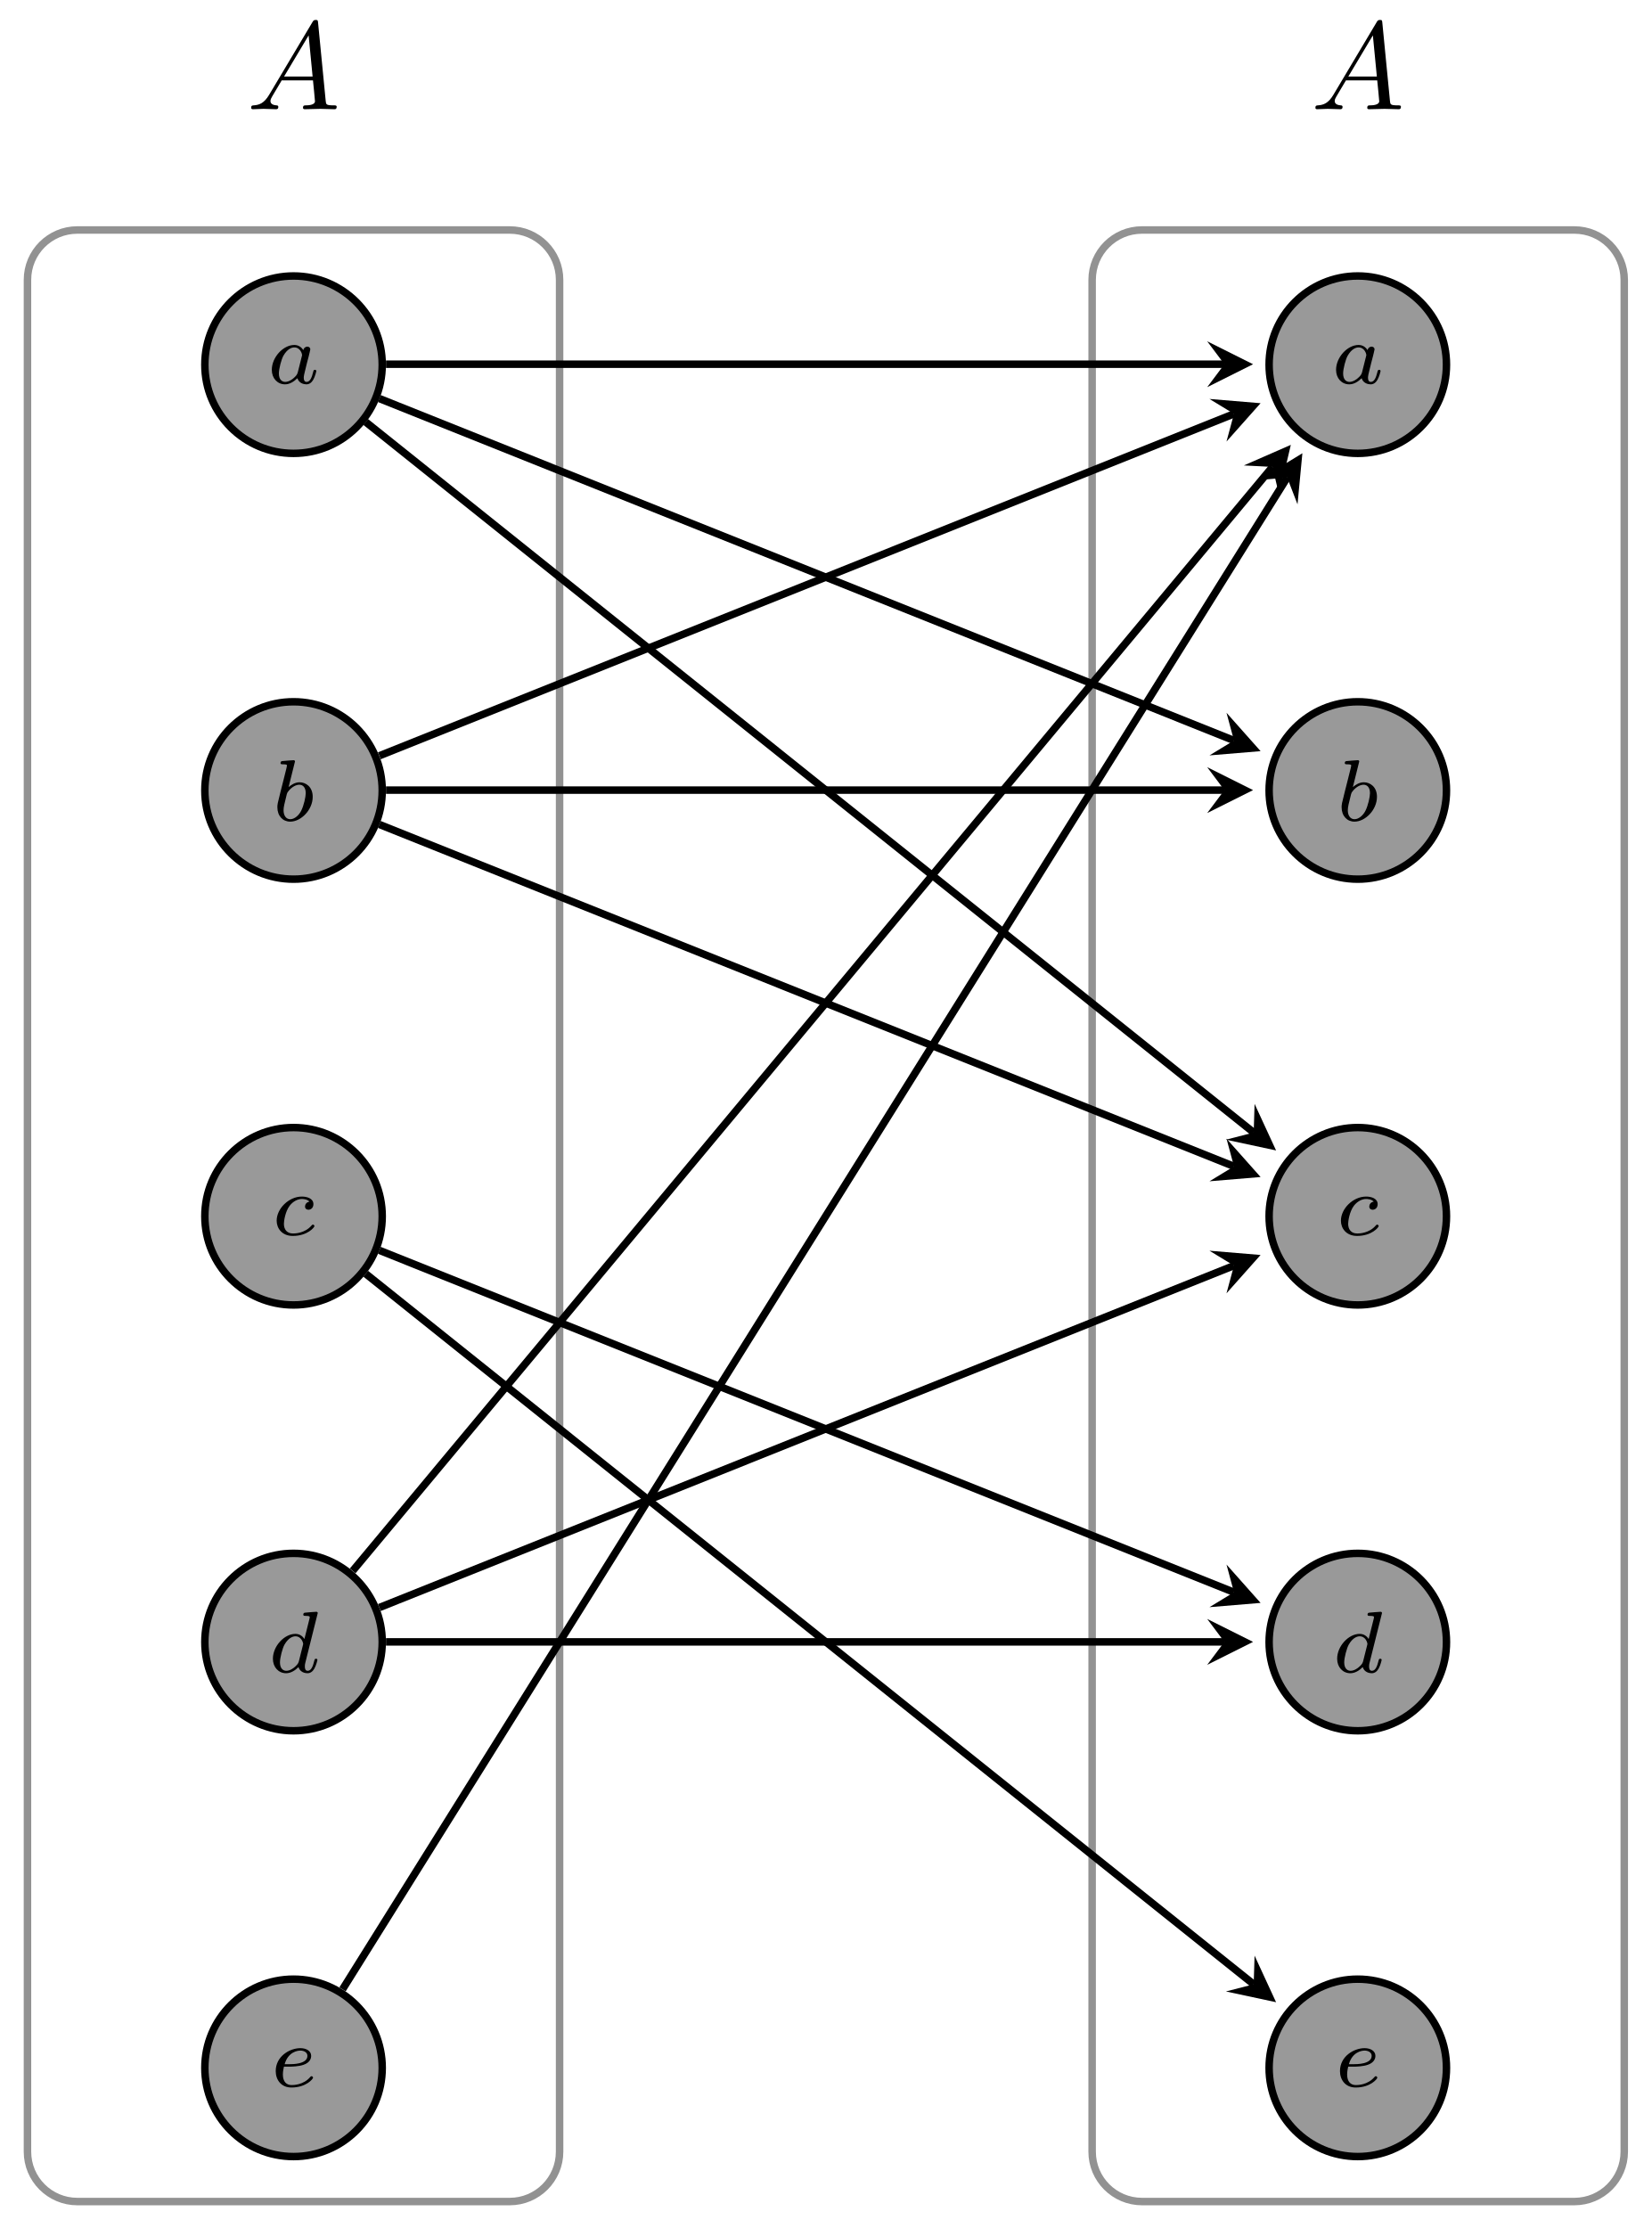
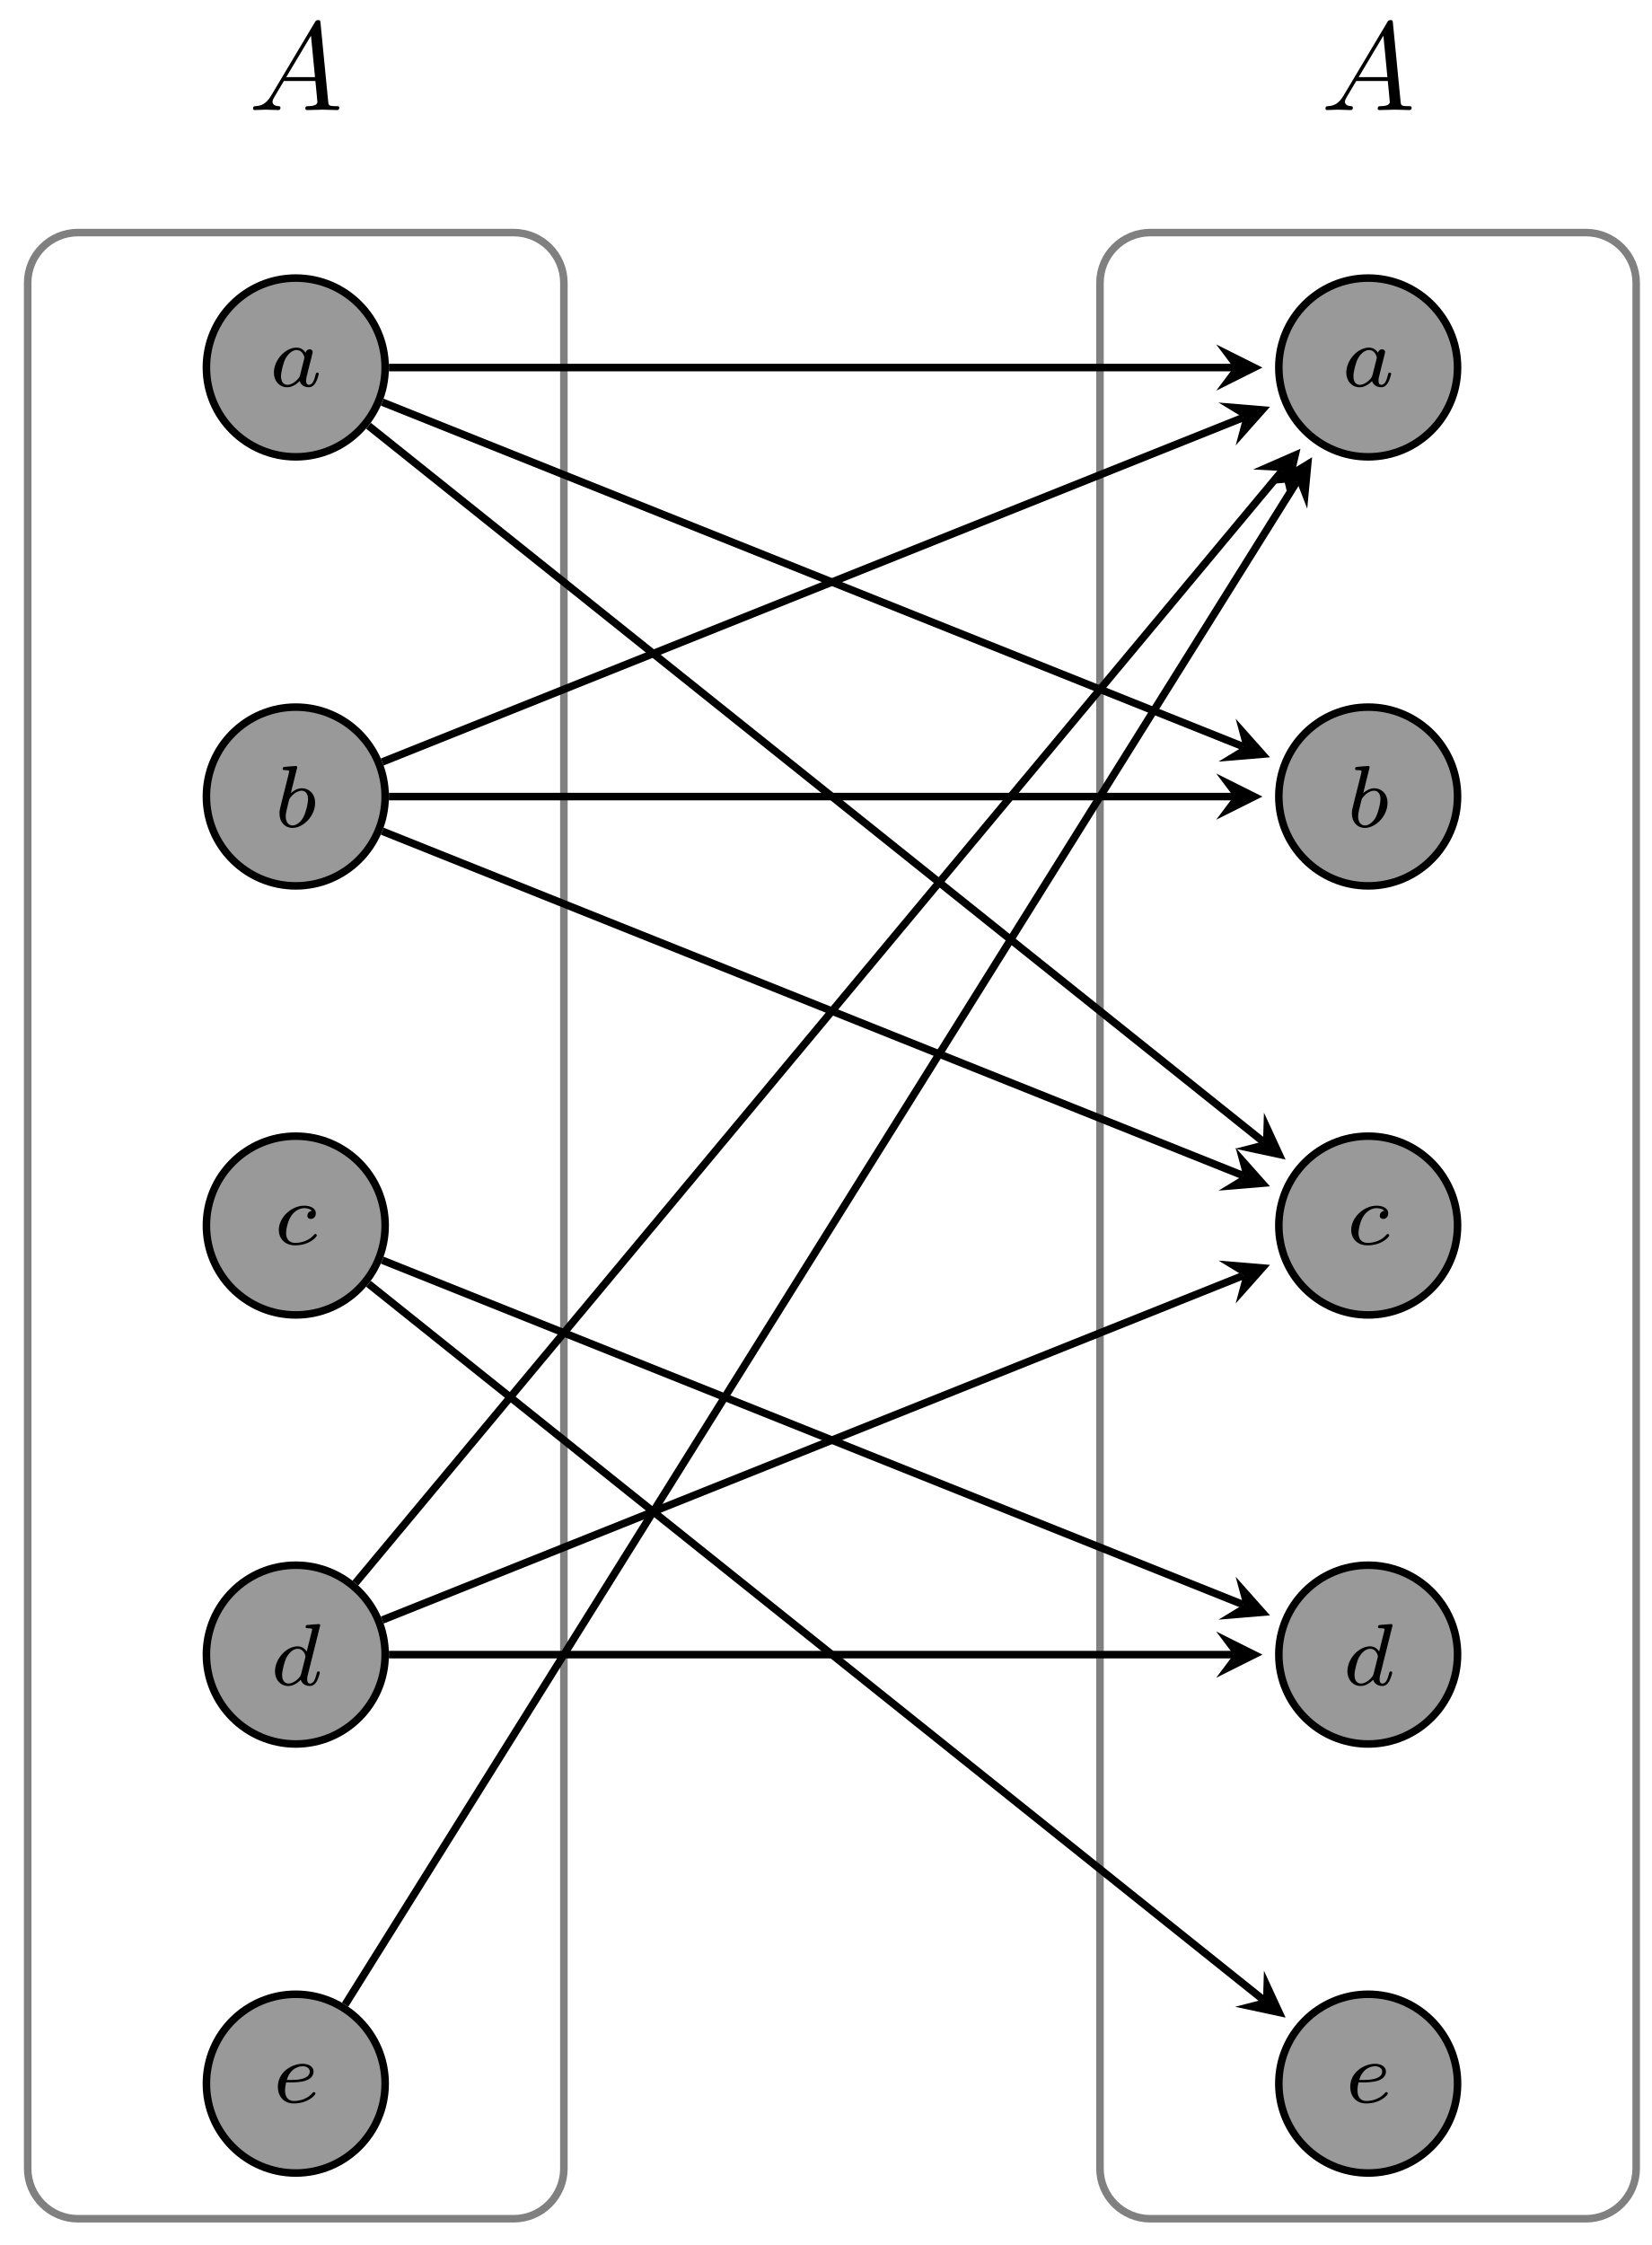
- <svg xmlns="http://www.w3.org/2000/svg" xmlns:xlink="http://www.w3.org/1999/xlink" version="1.1" width="132pt" height="178pt" viewBox="0 0 132 178">
+ <svg xmlns="http://www.w3.org/2000/svg" xmlns:xlink="http://www.w3.org/1999/xlink" version="1.1" width="131" height="178" viewBox="0 0 131 178">
  <defs>
    <path id="font_1_1" d="M.422 .382C.401 .415 .367 .441 .319 .441 .191 .441 .061 .3 .061 .156 .061 .059 .126-.01 .212-.01 .266-.01 .314 .021 .354 .06 .373 0 .431-.01 .457-.01 .493-.01 .518 .012 .536 .043 .558 .082 .571 .139 .571 .143 .571 .156 .558 .156 .555 .156 .541 .156 .54 .152 .533 .125 .521 .077 .502 .018 .46 .018 .434 .018 .427 .04 .427 .067 .427 .084 .435 .12 .442 .146 .449 .173 .459 .214 .464 .236L.484 .312C.49 .338 .502 .385 .502 .39 .502 .412 .484 .422 .468 .422 .451 .422 .428 .41 .422 .382M.358 .125C.351 .097 .329 .077 .307 .058 .298 .05 .258 .018 .215 .018 .178 .018 .142 .044 .142 .115 .142 .168 .171 .278 .194 .318 .24 .398 .291 .413 .319 .413 .389 .413 .408 .337 .408 .326 .408 .322 .406 .315 .405 .312L.358 .125Z" />
    <path id="font_1_2" d="M.264 .664C.265 .666 .268 .679 .268 .68 .268 .685 .264 .694 .252 .694 .232 .694 .149 .686 .124 .684 .116 .683 .102 .682 .102 .661 .102 .647 .116 .647 .128 .647 .176 .647 .176 .64 .176 .632 .176 .625 .166 .585 .16 .562L.137 .47C.128 .436 .073 .217 .071 .204 .066 .18 .066 .167 .066 .155 .066 .054 .13-.01 .213-.01 .338-.01 .471 .126 .471 .274 .471 .391 .39 .441 .321 .441 .269 .441 .225 .412 .195 .386L.264 .664M.214 .018C.165 .018 .137 .061 .137 .12 .137 .157 .146 .191 .174 .304 .18 .323 .18 .325 .199 .347 .237 .391 .282 .413 .318 .413 .357 .413 .391 .384 .391 .316 .391 .275 .369 .173 .339 .115 .315 .066 .265 .018 .214 .018Z" />
    <path id="font_1_3" d="M.438 .383C.402 .377 .387 .349 .387 .327 .387 .3 .408 .29 .426 .29 .448 .29 .483 .306 .483 .354 .483 .422 .405 .441 .351 .441 .201 .441 .062 .303 .062 .164 .062 .078 .122-.01 .247-.01 .416-.01 .495 .089 .495 .103 .495 .109 .486 .12 .478 .12 .472 .12 .47 .118 .462 .11 .384 .018 .267 .018 .249 .018 .177 .018 .145 .067 .145 .129 .145 .158 .159 .267 .211 .336 .249 .385 .301 .413 .351 .413 .365 .413 .413 .411 .438 .383Z" />
    <path id="font_1_4" d="M.571 .664C.572 .666 .575 .679 .575 .68 .575 .685 .571 .694 .559 .694 .539 .694 .456 .686 .431 .684 .423 .683 .409 .682 .409 .661 .409 .647 .423 .647 .435 .647 .483 .647 .483 .64 .483 .632 .483 .625 .481 .619 .479 .61L.422 .382C.401 .415 .367 .441 .319 .441 .191 .441 .061 .3 .061 .156 .061 .059 .126-.01 .212-.01 .266-.01 .314 .021 .354 .06 .373 0 .431-.01 .457-.01 .493-.01 .518 .012 .536 .043 .558 .082 .571 .139 .571 .143 .571 .156 .558 .156 .555 .156 .541 .156 .54 .152 .533 .125 .521 .077 .502 .018 .46 .018 .434 .018 .427 .04 .427 .067 .427 .086 .429 .095 .432 .108L.571 .664M.358 .125C.351 .097 .329 .077 .307 .058 .298 .05 .258 .018 .215 .018 .178 .018 .142 .044 .142 .115 .142 .168 .171 .278 .194 .318 .24 .398 .291 .413 .319 .413 .389 .413 .408 .337 .408 .326 .408 .322 .406 .315 .405 .312L.358 .125Z" />
    <path id="font_1_5" d="M.224 .229C.252 .229 .331 .231 .385 .25 .459 .275 .473 .323 .473 .353 .473 .408 .418 .441 .349 .441 .229 .441 .067 .349 .067 .178 .067 .077 .13-.01 .247-.01 .416-.01 .495 .089 .495 .103 .495 .109 .486 .12 .478 .12 .472 .12 .47 .118 .462 .11 .384 .018 .267 .018 .249 .018 .189 .018 .149 .058 .149 .139 .149 .153 .149 .173 .161 .229H.224M.169 .257C.21 .401 .321 .413 .349 .413 .393 .413 .43 .391 .43 .353 .43 .257 .261 .257 .218 .257H.169Z" />
    <path id="font_2_1" d="M.179 .115C.139 .048 .1 .034 .056 .031 .044 .03 .035 .03 .035 .011 .035 .005 .04 0 .048 0 .075 0 .106 .003 .134 .003 .167 .003 .202 0 .234 0 .24 0 .253 0 .253 .019 .253 .03 .244 .031 .237 .031 .214 .033 .19 .041 .19 .066 .19 .078 .196 .089 .204 .103L.28 .231H.531C.533 .21 .547 .074 .547 .064 .547 .034 .495 .031 .475 .031 .461 .031 .451 .031 .451 .011 .451 0 .463 0 .465 0 .506 0 .549 .003 .59 .003 .615 .003 .678 0 .703 0 .709 0 .721 0 .721 .02 .721 .031 .711 .031 .698 .031 .636 .031 .636 .038 .633 .067L.572 .692C.57 .712 .57 .716 .553 .716 .537 .716 .533 .709 .527 .699L.179 .115M.299 .262 .496 .592 .528 .262H.299Z" />
  </defs>
-   <path transform="matrix(1,0,0,-1.00005,23.455,199.2233)" d="M7.087 170.08C7.087 173.994 3.914 177.167 0 177.167-3.914 177.167-7.087 173.994-7.087 170.08-7.087 166.166-3.914 162.994 0 162.994 3.914 162.994 7.087 166.166 7.087 170.08ZM0 170.08" fill="#999999" />
-   <path transform="matrix(1,0,0,-1.00005,23.455,199.2233)" stroke-width=".598" stroke-linecap="butt" stroke-miterlimit="10" stroke-linejoin="miter" fill="none" stroke="#000000" d="M7.087 170.08C7.087 173.994 3.914 177.167 0 177.167-3.914 177.167-7.087 173.994-7.087 170.08-7.087 166.166-3.914 162.994 0 162.994 3.914 162.994 7.087 166.166 7.087 170.08ZM0 170.08" />
-   <use data-text="a" xlink:href="#font_1_1" transform="matrix(6.9738,0,0,-6.974149,21.294,30.6359)" />
-   <path transform="matrix(1,0,0,-1.00005,23.455,199.2233)" d="M7.087 136.064C7.087 139.978 3.914 143.151 0 143.151-3.914 143.151-7.087 139.978-7.087 136.064-7.087 132.15-3.914 128.978 0 128.978 3.914 128.978 7.087 132.15 7.087 136.064ZM0 136.064" fill="#999999" />
-   <path transform="matrix(1,0,0,-1.00005,23.455,199.2233)" stroke-width=".598" stroke-linecap="butt" stroke-miterlimit="10" stroke-linejoin="miter" fill="none" stroke="#000000" d="M7.087 136.064C7.087 139.978 3.914 143.151 0 143.151-3.914 143.151-7.087 139.978-7.087 136.064-7.087 132.15-3.914 128.978 0 128.978 3.914 128.978 7.087 132.15 7.087 136.064ZM0 136.064" />
-   <use data-text="b" xlink:href="#font_1_2" transform="matrix(6.9738,0,0,-6.974149,21.703,65.57364)" />
-   <path transform="matrix(1,0,0,-1.00005,23.455,199.2233)" d="M7.087 102.048C7.087 105.962 3.914 109.135 0 109.135-3.914 109.135-7.087 105.962-7.087 102.048-7.087 98.134-3.914 94.962 0 94.962 3.914 94.962 7.087 98.134 7.087 102.048ZM0 102.048" fill="#999999" />
-   <path transform="matrix(1,0,0,-1.00005,23.455,199.2233)" stroke-width=".598" stroke-linecap="butt" stroke-miterlimit="10" stroke-linejoin="miter" fill="none" stroke="#000000" d="M7.087 102.048C7.087 105.962 3.914 109.135 0 109.135-3.914 109.135-7.087 105.962-7.087 102.048-7.087 98.134-3.914 94.962 0 94.962 3.914 94.962 7.087 98.134 7.087 102.048ZM0 102.048" />
-   <use data-text="c" xlink:href="#font_1_3" transform="matrix(6.9738,0,0,-6.974149,21.675,98.6713)" />
-   <path transform="matrix(1,0,0,-1.00005,23.455,199.2233)" d="M7.087 68.032C7.087 71.946 3.914 75.119 0 75.119-3.914 75.119-7.087 71.946-7.087 68.032-7.087 64.118-3.914 60.945 0 60.945 3.914 60.945 7.087 64.118 7.087 68.032ZM0 68.032" fill="#999999" />
-   <path transform="matrix(1,0,0,-1.00005,23.455,199.2233)" stroke-width=".598" stroke-linecap="butt" stroke-miterlimit="10" stroke-linejoin="miter" fill="none" stroke="#000000" d="M7.087 68.032C7.087 71.946 3.914 75.119 0 75.119-3.914 75.119-7.087 71.946-7.087 68.032-7.087 64.118-3.914 60.945 0 60.945 3.914 60.945 7.087 64.118 7.087 68.032ZM0 68.032" />
-   <use data-text="d" xlink:href="#font_1_4" transform="matrix(6.9738,0,0,-6.974149,21.381,133.609)" />
-   <path transform="matrix(1,0,0,-1.00005,23.455,199.2233)" d="M7.087 34.016C7.087 37.93 3.914 41.103 0 41.103-3.914 41.103-7.087 37.93-7.087 34.016-7.087 30.102-3.914 26.929 0 26.929 3.914 26.929 7.087 30.102 7.087 34.016ZM0 34.016" fill="#999999" />
-   <path transform="matrix(1,0,0,-1.00005,23.455,199.2233)" stroke-width=".598" stroke-linecap="butt" stroke-miterlimit="10" stroke-linejoin="miter" fill="none" stroke="#000000" d="M7.087 34.016C7.087 37.93 3.914 41.103 0 41.103-3.914 41.103-7.087 37.93-7.087 34.016-7.087 30.102-3.914 26.929 0 26.929 3.914 26.929 7.087 30.102 7.087 34.016ZM0 34.016" />
-   <use data-text="e" xlink:href="#font_1_5" transform="matrix(6.9738,0,0,-6.974149,21.565,166.7067)" />
-   <path transform="matrix(1,0,0,-1.00005,23.455,199.2233)" d="M92.127 170.08C92.127 173.994 88.954 177.167 85.04 177.167 81.126 177.167 77.954 173.994 77.954 170.08 77.954 166.166 81.126 162.994 85.04 162.994 88.954 162.994 92.127 166.166 92.127 170.08ZM85.04 170.08" fill="#999999" />
-   <path transform="matrix(1,0,0,-1.00005,23.455,199.2233)" stroke-width=".598" stroke-linecap="butt" stroke-miterlimit="10" stroke-linejoin="miter" fill="none" stroke="#000000" d="M92.127 170.08C92.127 173.994 88.954 177.167 85.04 177.167 81.126 177.167 77.954 173.994 77.954 170.08 77.954 166.166 81.126 162.994 85.04 162.994 88.954 162.994 92.127 166.166 92.127 170.08ZM85.04 170.08" />
-   <use data-text="a" xlink:href="#font_1_1" transform="matrix(6.9738,0,0,-6.974149,106.334,30.6359)" />
-   <path transform="matrix(1,0,0,-1.00005,23.455,199.2233)" d="M92.127 136.064C92.127 139.978 88.954 143.151 85.04 143.151 81.126 143.151 77.954 139.978 77.954 136.064 77.954 132.15 81.126 128.978 85.04 128.978 88.954 128.978 92.127 132.15 92.127 136.064ZM85.04 136.064" fill="#999999" />
-   <path transform="matrix(1,0,0,-1.00005,23.455,199.2233)" stroke-width=".598" stroke-linecap="butt" stroke-miterlimit="10" stroke-linejoin="miter" fill="none" stroke="#000000" d="M92.127 136.064C92.127 139.978 88.954 143.151 85.04 143.151 81.126 143.151 77.954 139.978 77.954 136.064 77.954 132.15 81.126 128.978 85.04 128.978 88.954 128.978 92.127 132.15 92.127 136.064ZM85.04 136.064" />
-   <use data-text="b" xlink:href="#font_1_2" transform="matrix(6.9738,0,0,-6.974149,106.743,65.57364)" />
-   <path transform="matrix(1,0,0,-1.00005,23.455,199.2233)" d="M92.127 102.048C92.127 105.962 88.954 109.135 85.04 109.135 81.126 109.135 77.954 105.962 77.954 102.048 77.954 98.134 81.126 94.962 85.04 94.962 88.954 94.962 92.127 98.134 92.127 102.048ZM85.04 102.048" fill="#999999" />
-   <path transform="matrix(1,0,0,-1.00005,23.455,199.2233)" stroke-width=".598" stroke-linecap="butt" stroke-miterlimit="10" stroke-linejoin="miter" fill="none" stroke="#000000" d="M92.127 102.048C92.127 105.962 88.954 109.135 85.04 109.135 81.126 109.135 77.954 105.962 77.954 102.048 77.954 98.134 81.126 94.962 85.04 94.962 88.954 94.962 92.127 98.134 92.127 102.048ZM85.04 102.048" />
-   <use data-text="c" xlink:href="#font_1_3" transform="matrix(6.9738,0,0,-6.974149,106.715,98.6713)" />
-   <path transform="matrix(1,0,0,-1.00005,23.455,199.2233)" d="M92.127 68.032C92.127 71.946 88.954 75.119 85.04 75.119 81.126 75.119 77.954 71.946 77.954 68.032 77.954 64.118 81.126 60.945 85.04 60.945 88.954 60.945 92.127 64.118 92.127 68.032ZM85.04 68.032" fill="#999999" />
-   <path transform="matrix(1,0,0,-1.00005,23.455,199.2233)" stroke-width=".598" stroke-linecap="butt" stroke-miterlimit="10" stroke-linejoin="miter" fill="none" stroke="#000000" d="M92.127 68.032C92.127 71.946 88.954 75.119 85.04 75.119 81.126 75.119 77.954 71.946 77.954 68.032 77.954 64.118 81.126 60.945 85.04 60.945 88.954 60.945 92.127 64.118 92.127 68.032ZM85.04 68.032" />
-   <use data-text="d" xlink:href="#font_1_4" transform="matrix(6.9738,0,0,-6.974149,106.421,133.609)" />
-   <path transform="matrix(1,0,0,-1.00005,23.455,199.2233)" d="M92.127 34.016C92.127 37.93 88.954 41.103 85.04 41.103 81.126 41.103 77.954 37.93 77.954 34.016 77.954 30.102 81.126 26.929 85.04 26.929 88.954 26.929 92.127 30.102 92.127 34.016ZM85.04 34.016" fill="#999999" />
-   <path transform="matrix(1,0,0,-1.00005,23.455,199.2233)" stroke-width=".598" stroke-linecap="butt" stroke-miterlimit="10" stroke-linejoin="miter" fill="none" stroke="#000000" d="M92.127 34.016C92.127 37.93 88.954 41.103 85.04 41.103 81.126 41.103 77.954 37.93 77.954 34.016 77.954 30.102 81.126 26.929 85.04 26.929 88.954 26.929 92.127 30.102 92.127 34.016ZM85.04 34.016" />
-   <use data-text="e" xlink:href="#font_1_5" transform="matrix(6.9738,0,0,-6.974149,106.605,166.7067)" />
-   <path transform="matrix(1,0,0,-1.00005,23.455,199.2233)" stroke-width=".598" stroke-linecap="butt" stroke-miterlimit="10" stroke-linejoin="miter" fill="none" stroke="#929292" d="M17.275 180.84H-17.275C-19.476 180.84-21.26 179.056-21.26 176.855V27.32C-21.26 25.119-19.476 23.335-17.275 23.335H17.275C19.476 23.335 21.26 25.119 21.26 27.32V176.855C21.26 179.056 19.476 180.84 17.275 180.84ZM-21.26 23.335" />
-   <path transform="matrix(1,0,0,-1.00005,23.455,199.2233)" stroke-width=".598" stroke-linecap="butt" stroke-miterlimit="10" stroke-linejoin="miter" fill="none" stroke="#929292" d="M102.348 180.84H67.798C65.597 180.84 63.813 179.056 63.813 176.855V27.32C63.813 25.119 65.597 23.335 67.798 23.335H102.348C104.549 23.335 106.333 25.119 106.333 27.32V176.855C106.333 179.056 104.549 180.84 102.348 180.84ZM63.813 23.335" />
-   <path transform="matrix(1,0,0,-1.00005,23.455,199.2233)" stroke-width=".598" stroke-linecap="butt" stroke-miterlimit="10" stroke-linejoin="miter" fill="none" stroke="#000000" d="M7.387 170.117 74.382 170.116" />
-   <path transform="matrix(1,0,0,-1.00005,97.83701,29.09894)" d="M2.291 0-1.375 1.833 0 0-1.375-1.833" />
-   <path transform="matrix(1,0,0,-1.00005,23.455,199.2233)" stroke-width=".598" stroke-linecap="butt" stroke-miterlimit="10" stroke-linejoin="miter" fill="none" stroke="#000000" d="M5.769 165.5 76.723 108.737" />
-   <path transform="matrix(.78082,.6246912,.62466,-.780859,100.1777,90.48056)" d="M2.291 0-1.375 1.833 0 0-1.375-1.833" />
-   <path transform="matrix(1,0,0,-1.00005,23.455,199.2233)" stroke-width=".598" stroke-linecap="butt" stroke-miterlimit="10" stroke-linejoin="miter" fill="none" stroke="#000000" d="M6.859 167.373 75.147 140.057" />
-   <path transform="matrix(.92844,.3713885,.37137,-.9284864,98.60173,59.15929)" d="M2.291 0-1.375 1.833 0 0-1.375-1.833" />
-   <path transform="matrix(1,0,0,-1.00005,23.455,199.2233)" stroke-width=".598" stroke-linecap="butt" stroke-miterlimit="10" stroke-linejoin="miter" fill="none" stroke="#000000" d="M7.387 136.093 74.382 136.093" />
-   <path transform="matrix(1,0,0,-1.00005,97.83701,63.12384)" d="M2.291 0-1.375 1.833 0 0-1.375-1.833" />
-   <path transform="matrix(1,0,0,-1.00005,23.455,199.2233)" stroke-width=".598" stroke-linecap="butt" stroke-miterlimit="10" stroke-linejoin="miter" fill="none" stroke="#000000" d="M6.857 138.836 75.145 166.151" />
-   <path transform="matrix(.92844,-.3713885,-.37137,-.9284864,98.60014,33.06415)" d="M2.291 0-1.375 1.833 0 0-1.375-1.833" />
-   <path transform="matrix(1,0,0,-1.00005,23.455,199.2233)" stroke-width=".598" stroke-linecap="butt" stroke-miterlimit="10" stroke-linejoin="miter" fill="none" stroke="#000000" d="M6.859 133.349 75.147 106.034" />
-   <path transform="matrix(.92844,.3713885,.37137,-.9284864,98.60148,93.18407)" d="M2.291 0-1.375 1.833 0 0-1.375-1.833" />
-   <path transform="matrix(1,0,0,-1.00005,23.455,199.2233)" stroke-width=".598" stroke-linecap="butt" stroke-miterlimit="10" stroke-linejoin="miter" fill="none" stroke="#000000" d="M6.859 99.326 75.146 72.011" />
-   <path transform="matrix(.92844,.3713885,.37137,-.9284864,98.60127,127.2088)" d="M2.291 0-1.375 1.833 0 0-1.375-1.833" />
-   <path transform="matrix(1,0,0,-1.00005,23.455,199.2233)" stroke-width=".598" stroke-linecap="butt" stroke-miterlimit="10" stroke-linejoin="miter" fill="none" stroke="#000000" d="M5.769 97.455 76.722 40.691" />
-   <path transform="matrix(.78082,.6246912,.62466,-.780859,100.1771,158.5298)" d="M2.291 0-1.375 1.833 0 0-1.375-1.833" />
-   <path transform="matrix(1,0,0,-1.00005,23.455,199.2233)" stroke-width=".598" stroke-linecap="butt" stroke-miterlimit="10" stroke-linejoin="miter" fill="none" stroke="#000000" d="M7.387 68.046 74.382 68.046" />
-   <path transform="matrix(1,0,0,-1.00005,97.83701,131.1737)" d="M2.291 0-1.375 1.833 0 0-1.375-1.833" />
-   <path transform="matrix(1,0,0,-1.00005,23.455,199.2233)" stroke-width=".598" stroke-linecap="butt" stroke-miterlimit="10" stroke-linejoin="miter" fill="none" stroke="#000000" d="M4.728 73.72 78.223 161.913" />
-   <path transform="matrix(.64015,-.7682284,-.76819,-.640182,101.6778,37.30187)" d="M2.291 0-1.375 1.833 0 0-1.375-1.833" />
-   <path transform="matrix(1,0,0,-1.00005,23.455,199.2233)" stroke-width=".598" stroke-linecap="butt" stroke-miterlimit="10" stroke-linejoin="miter" fill="none" stroke="#000000" d="M6.858 70.79 75.145 98.105" />
-   <path transform="matrix(.92844,-.3713885,-.37137,-.9284864,98.60037,101.1138)" d="M2.291 0-1.375 1.833 0 0-1.375-1.833" />
-   <path transform="matrix(1,0,0,-1.00005,23.455,199.2233)" stroke-width=".598" stroke-linecap="butt" stroke-miterlimit="10" stroke-linejoin="miter" fill="none" stroke="#000000" d="M3.915 40.287 79.399 161.061" />
-   <path transform="matrix(.52998,-.8480324,-.84799,-.5300065,102.8541,38.15401)" d="M2.291 0-1.375 1.833 0 0-1.375-1.833" />
-   <use data-text="A" xlink:href="#font_2_1" transform="matrix(9.9626,0,0,-9.963098,19.719,8.725784)" />
-   <use data-text="A" xlink:href="#font_2_1" transform="matrix(9.9626,0,0,-9.963098,104.759,8.725784)" />
+   <path transform="matrix(1.00005,0,0,-1.00005,23.45622,199.2233)" d="M7.087 170.08C7.087 173.994 3.914 177.167 0 177.167-3.914 177.167-7.087 173.994-7.087 170.08-7.087 166.166-3.914 162.994 0 162.994 3.914 162.994 7.087 166.166 7.087 170.08ZM0 170.08" fill="#999999" />
+   <path transform="matrix(1.00005,0,0,-1.00005,23.45622,199.2233)" stroke-width=".598" stroke-linecap="butt" stroke-miterlimit="10" stroke-linejoin="miter" fill="none" stroke="#000000" d="M7.087 170.08C7.087 173.994 3.914 177.167 0 177.167-3.914 177.167-7.087 173.994-7.087 170.08-7.087 166.166-3.914 162.994 0 162.994 3.914 162.994 7.087 166.166 7.087 170.08ZM0 170.08" />
+   <use data-text="a" xlink:href="#font_1_1" transform="matrix(6.974149,0,0,-6.974149,21.29511,30.6359)" />
+   <path transform="matrix(1.00005,0,0,-1.00005,23.45622,199.2233)" d="M7.087 136.064C7.087 139.978 3.914 143.151 0 143.151-3.914 143.151-7.087 139.978-7.087 136.064-7.087 132.15-3.914 128.978 0 128.978 3.914 128.978 7.087 132.15 7.087 136.064ZM0 136.064" fill="#999999" />
+   <path transform="matrix(1.00005,0,0,-1.00005,23.45622,199.2233)" stroke-width=".598" stroke-linecap="butt" stroke-miterlimit="10" stroke-linejoin="miter" fill="none" stroke="#000000" d="M7.087 136.064C7.087 139.978 3.914 143.151 0 143.151-3.914 143.151-7.087 139.978-7.087 136.064-7.087 132.15-3.914 128.978 0 128.978 3.914 128.978 7.087 132.15 7.087 136.064ZM0 136.064" />
+   <use data-text="b" xlink:href="#font_1_2" transform="matrix(6.974149,0,0,-6.974149,21.70413,65.57364)" />
+   <path transform="matrix(1.00005,0,0,-1.00005,23.45622,199.2233)" d="M7.087 102.048C7.087 105.962 3.914 109.135 0 109.135-3.914 109.135-7.087 105.962-7.087 102.048-7.087 98.134-3.914 94.962 0 94.962 3.914 94.962 7.087 98.134 7.087 102.048ZM0 102.048" fill="#999999" />
+   <path transform="matrix(1.00005,0,0,-1.00005,23.45622,199.2233)" stroke-width=".598" stroke-linecap="butt" stroke-miterlimit="10" stroke-linejoin="miter" fill="none" stroke="#000000" d="M7.087 102.048C7.087 105.962 3.914 109.135 0 109.135-3.914 109.135-7.087 105.962-7.087 102.048-7.087 98.134-3.914 94.962 0 94.962 3.914 94.962 7.087 98.134 7.087 102.048ZM0 102.048" />
+   <use data-text="c" xlink:href="#font_1_3" transform="matrix(6.974149,0,0,-6.974149,21.67613,98.6713)" />
+   <path transform="matrix(1.00005,0,0,-1.00005,23.45622,199.2233)" d="M7.087 68.032C7.087 71.946 3.914 75.119 0 75.119-3.914 75.119-7.087 71.946-7.087 68.032-7.087 64.118-3.914 60.945 0 60.945 3.914 60.945 7.087 64.118 7.087 68.032ZM0 68.032" fill="#999999" />
+   <path transform="matrix(1.00005,0,0,-1.00005,23.45622,199.2233)" stroke-width=".598" stroke-linecap="butt" stroke-miterlimit="10" stroke-linejoin="miter" fill="none" stroke="#000000" d="M7.087 68.032C7.087 71.946 3.914 75.119 0 75.119-3.914 75.119-7.087 71.946-7.087 68.032-7.087 64.118-3.914 60.945 0 60.945 3.914 60.945 7.087 64.118 7.087 68.032ZM0 68.032" />
+   <use data-text="d" xlink:href="#font_1_4" transform="matrix(6.974149,0,0,-6.974149,21.38212,133.609)" />
+   <path transform="matrix(1.00005,0,0,-1.00005,23.45622,199.2233)" d="M7.087 34.016C7.087 37.93 3.914 41.103 0 41.103-3.914 41.103-7.087 37.93-7.087 34.016-7.087 30.102-3.914 26.929 0 26.929 3.914 26.929 7.087 30.102 7.087 34.016ZM0 34.016" fill="#999999" />
+   <path transform="matrix(1.00005,0,0,-1.00005,23.45622,199.2233)" stroke-width=".598" stroke-linecap="butt" stroke-miterlimit="10" stroke-linejoin="miter" fill="none" stroke="#000000" d="M7.087 34.016C7.087 37.93 3.914 41.103 0 41.103-3.914 41.103-7.087 37.93-7.087 34.016-7.087 30.102-3.914 26.929 0 26.929 3.914 26.929 7.087 30.102 7.087 34.016ZM0 34.016" />
+   <use data-text="e" xlink:href="#font_1_5" transform="matrix(6.974149,0,0,-6.974149,21.56613,166.7067)" />
+   <path transform="matrix(1.00005,0,0,-1.00005,23.45622,199.2233)" d="M92.127 170.08C92.127 173.994 88.954 177.167 85.04 177.167 81.126 177.167 77.954 173.994 77.954 170.08 77.954 166.166 81.126 162.994 85.04 162.994 88.954 162.994 92.127 166.166 92.127 170.08ZM85.04 170.08" fill="#999999" />
+   <path transform="matrix(1.00005,0,0,-1.00005,23.45622,199.2233)" stroke-width=".598" stroke-linecap="butt" stroke-miterlimit="10" stroke-linejoin="miter" fill="none" stroke="#000000" d="M92.127 170.08C92.127 173.994 88.954 177.167 85.04 177.167 81.126 177.167 77.954 173.994 77.954 170.08 77.954 166.166 81.126 162.994 85.04 162.994 88.954 162.994 92.127 166.166 92.127 170.08ZM85.04 170.08" />
+   <use data-text="a" xlink:href="#font_1_1" transform="matrix(6.974149,0,0,-6.974149,106.3394,30.6359)" />
+   <path transform="matrix(1.00005,0,0,-1.00005,23.45622,199.2233)" d="M92.127 136.064C92.127 139.978 88.954 143.151 85.04 143.151 81.126 143.151 77.954 139.978 77.954 136.064 77.954 132.15 81.126 128.978 85.04 128.978 88.954 128.978 92.127 132.15 92.127 136.064ZM85.04 136.064" fill="#999999" />
+   <path transform="matrix(1.00005,0,0,-1.00005,23.45622,199.2233)" stroke-width=".598" stroke-linecap="butt" stroke-miterlimit="10" stroke-linejoin="miter" fill="none" stroke="#000000" d="M92.127 136.064C92.127 139.978 88.954 143.151 85.04 143.151 81.126 143.151 77.954 139.978 77.954 136.064 77.954 132.15 81.126 128.978 85.04 128.978 88.954 128.978 92.127 132.15 92.127 136.064ZM85.04 136.064" />
+   <use data-text="b" xlink:href="#font_1_2" transform="matrix(6.974149,0,0,-6.974149,106.7484,65.57364)" />
+   <path transform="matrix(1.00005,0,0,-1.00005,23.45622,199.2233)" d="M92.127 102.048C92.127 105.962 88.954 109.135 85.04 109.135 81.126 109.135 77.954 105.962 77.954 102.048 77.954 98.134 81.126 94.962 85.04 94.962 88.954 94.962 92.127 98.134 92.127 102.048ZM85.04 102.048" fill="#999999" />
+   <path transform="matrix(1.00005,0,0,-1.00005,23.45622,199.2233)" stroke-width=".598" stroke-linecap="butt" stroke-miterlimit="10" stroke-linejoin="miter" fill="none" stroke="#000000" d="M92.127 102.048C92.127 105.962 88.954 109.135 85.04 109.135 81.126 109.135 77.954 105.962 77.954 102.048 77.954 98.134 81.126 94.962 85.04 94.962 88.954 94.962 92.127 98.134 92.127 102.048ZM85.04 102.048" />
+   <use data-text="c" xlink:href="#font_1_3" transform="matrix(6.974149,0,0,-6.974149,106.7204,98.6713)" />
+   <path transform="matrix(1.00005,0,0,-1.00005,23.45622,199.2233)" d="M92.127 68.032C92.127 71.946 88.954 75.119 85.04 75.119 81.126 75.119 77.954 71.946 77.954 68.032 77.954 64.118 81.126 60.945 85.04 60.945 88.954 60.945 92.127 64.118 92.127 68.032ZM85.04 68.032" fill="#999999" />
+   <path transform="matrix(1.00005,0,0,-1.00005,23.45622,199.2233)" stroke-width=".598" stroke-linecap="butt" stroke-miterlimit="10" stroke-linejoin="miter" fill="none" stroke="#000000" d="M92.127 68.032C92.127 71.946 88.954 75.119 85.04 75.119 81.126 75.119 77.954 71.946 77.954 68.032 77.954 64.118 81.126 60.945 85.04 60.945 88.954 60.945 92.127 64.118 92.127 68.032ZM85.04 68.032" />
+   <use data-text="d" xlink:href="#font_1_4" transform="matrix(6.974149,0,0,-6.974149,106.4264,133.609)" />
+   <path transform="matrix(1.00005,0,0,-1.00005,23.45622,199.2233)" d="M92.127 34.016C92.127 37.93 88.954 41.103 85.04 41.103 81.126 41.103 77.954 37.93 77.954 34.016 77.954 30.102 81.126 26.929 85.04 26.929 88.954 26.929 92.127 30.102 92.127 34.016ZM85.04 34.016" fill="#999999" />
+   <path transform="matrix(1.00005,0,0,-1.00005,23.45622,199.2233)" stroke-width=".598" stroke-linecap="butt" stroke-miterlimit="10" stroke-linejoin="miter" fill="none" stroke="#000000" d="M92.127 34.016C92.127 37.93 88.954 41.103 85.04 41.103 81.126 41.103 77.954 37.93 77.954 34.016 77.954 30.102 81.126 26.929 85.04 26.929 88.954 26.929 92.127 30.102 92.127 34.016ZM85.04 34.016" />
+   <use data-text="e" xlink:href="#font_1_5" transform="matrix(6.974149,0,0,-6.974149,106.6104,166.7067)" />
+   <path transform="matrix(1.00005,0,0,-1.00005,23.45622,199.2233)" stroke-width=".598" stroke-linecap="butt" stroke-miterlimit="10" stroke-linejoin="miter" fill="none" stroke="#7f807f" d="M17.275 180.774H-17.275C-19.476 180.774-21.26 178.99-21.26 176.789V27.289C-21.26 25.088-19.476 23.304-17.275 23.304H17.275C19.476 23.304 21.26 25.088 21.26 27.289V176.789C21.26 178.99 19.476 180.774 17.275 180.774ZM-21.26 23.304" />
+   <path transform="matrix(1.00005,0,0,-1.00005,23.45622,199.2233)" stroke-width=".598" stroke-linecap="butt" stroke-miterlimit="10" stroke-linejoin="miter" fill="none" stroke="#7f807f" d="M102.307 180.774H67.757C65.557 180.774 63.772 178.99 63.772 176.789V27.289C63.772 25.088 65.557 23.304 67.757 23.304H102.307C104.508 23.304 106.293 25.088 106.293 27.289V176.789C106.293 178.99 104.508 180.774 102.307 180.774ZM63.772 23.304" />
+   <path transform="matrix(1.00005,0,0,-1.00005,23.45622,199.2233)" stroke-width=".598" stroke-linecap="butt" stroke-miterlimit="10" stroke-linejoin="miter" fill="none" stroke="#000000" d="M7.385 170.072 74.364 170.072" />
+   <path transform="matrix(1.00005,0,0,-1.00005,97.82348,29.14269)" d="M2.291 0-1.375 1.833 0 0-1.375-1.833" />
+   <path transform="matrix(1.00005,0,0,-1.00005,23.45622,199.2233)" stroke-width=".598" stroke-linecap="butt" stroke-miterlimit="10" stroke-linejoin="miter" fill="none" stroke="#000000" d="M5.766 165.459 76.702 108.71" />
+   <path transform="matrix(.780859,.6246912,.6246912,-.780859,100.1625,90.50763)" d="M2.291 0-1.375 1.833 0 0-1.375-1.833" />
+   <path transform="matrix(1.00005,0,0,-1.00005,23.45622,199.2233)" stroke-width=".598" stroke-linecap="butt" stroke-miterlimit="10" stroke-linejoin="miter" fill="none" stroke="#000000" d="M6.856 167.33 75.127 140.021" />
+   <path transform="matrix(.9284864,.3713885,.3713885,-.9284864,98.58695,59.19502)" d="M2.291 0-1.375 1.833 0 0-1.375-1.833" />
+   <path transform="matrix(1.00005,0,0,-1.00005,23.45622,199.2233)" stroke-width=".598" stroke-linecap="butt" stroke-miterlimit="10" stroke-linejoin="miter" fill="none" stroke="#000000" d="M7.385 136.058H74.364" />
+   <path transform="matrix(1.00005,0,0,-1.00005,97.82348,63.15894)" d="M2.291 0-1.375 1.833 0 0-1.375-1.833" />
+   <path transform="matrix(1.00005,0,0,-1.00005,23.45622,199.2233)" stroke-width=".598" stroke-linecap="butt" stroke-miterlimit="10" stroke-linejoin="miter" fill="none" stroke="#000000" d="M6.857 138.8 75.127 166.109" />
+   <path transform="matrix(.9284864,-.3713885,-.3713885,-.9284864,98.5873,33.10634)" d="M2.291 0-1.375 1.833 0 0-1.375-1.833" />
+   <path transform="matrix(1.00005,0,0,-1.00005,23.45622,199.2233)" stroke-width=".598" stroke-linecap="butt" stroke-miterlimit="10" stroke-linejoin="miter" fill="none" stroke="#000000" d="M6.856 133.315 75.127 106.007" />
+   <path transform="matrix(.9284864,.3713885,.3713885,-.9284864,98.58695,93.21128)" d="M2.291 0-1.375 1.833 0 0-1.375-1.833" />
+   <path transform="matrix(1.00005,0,0,-1.00005,23.45622,199.2233)" stroke-width=".598" stroke-linecap="butt" stroke-miterlimit="10" stroke-linejoin="miter" fill="none" stroke="#000000" d="M6.857 99.301 75.127 71.992" />
+   <path transform="matrix(.9284864,.3713885,.3713885,-.9284864,98.58708,127.2274)" d="M2.291 0-1.375 1.833 0 0-1.375-1.833" />
+   <path transform="matrix(1.00005,0,0,-1.00005,23.45622,199.2233)" stroke-width=".598" stroke-linecap="butt" stroke-miterlimit="10" stroke-linejoin="miter" fill="none" stroke="#000000" d="M5.766 97.43 76.702 40.681" />
+   <path transform="matrix(.780859,.6246912,.6246912,-.780859,100.1625,158.54)" d="M2.291 0-1.375 1.833 0 0-1.375-1.833" />
+   <path transform="matrix(1.00005,0,0,-1.00005,23.45622,199.2233)" stroke-width=".598" stroke-linecap="butt" stroke-miterlimit="10" stroke-linejoin="miter" fill="none" stroke="#000000" d="M7.385 68.029 74.364 68.029" />
+   <path transform="matrix(1.00005,0,0,-1.00005,97.82348,131.1909)" d="M2.291 0-1.375 1.833 0 0-1.375-1.833" />
+   <path transform="matrix(1.00005,0,0,-1.00005,23.45622,199.2233)" stroke-width=".598" stroke-linecap="butt" stroke-miterlimit="10" stroke-linejoin="miter" fill="none" stroke="#000000" d="M4.728 73.702 78.204 161.874" />
+   <path transform="matrix(.640182,-.7682284,-.7682284,-.640182,101.6642,37.34132)" d="M2.291 0-1.375 1.833 0 0-1.375-1.833" />
+   <path transform="matrix(1.00005,0,0,-1.00005,23.45622,199.2233)" stroke-width=".598" stroke-linecap="butt" stroke-miterlimit="10" stroke-linejoin="miter" fill="none" stroke="#000000" d="M6.857 70.771 75.127 98.08" />
+   <path transform="matrix(.9284864,-.3713885,-.3713885,-.9284864,98.58717,101.1385)" d="M2.291 0-1.375 1.833 0 0-1.375-1.833" />
+   <path transform="matrix(1.00005,0,0,-1.00005,23.45622,199.2233)" stroke-width=".598" stroke-linecap="butt" stroke-miterlimit="10" stroke-linejoin="miter" fill="none" stroke="#000000" d="M3.914 40.277 79.38 161.022" />
+   <path transform="matrix(.5300065,-.8480324,-.8480324,-.5300065,102.84,38.19312)" d="M2.291 0-1.375 1.833 0 0-1.375-1.833" />
+   <use data-text="A" xlink:href="#font_2_1" transform="matrix(9.963098,0,0,-9.963098,19.72004,8.725784)" />
+   <use data-text="A" xlink:href="#font_2_1" transform="matrix(9.963098,0,0,-9.963098,104.7643,8.725784)" />
</svg>
